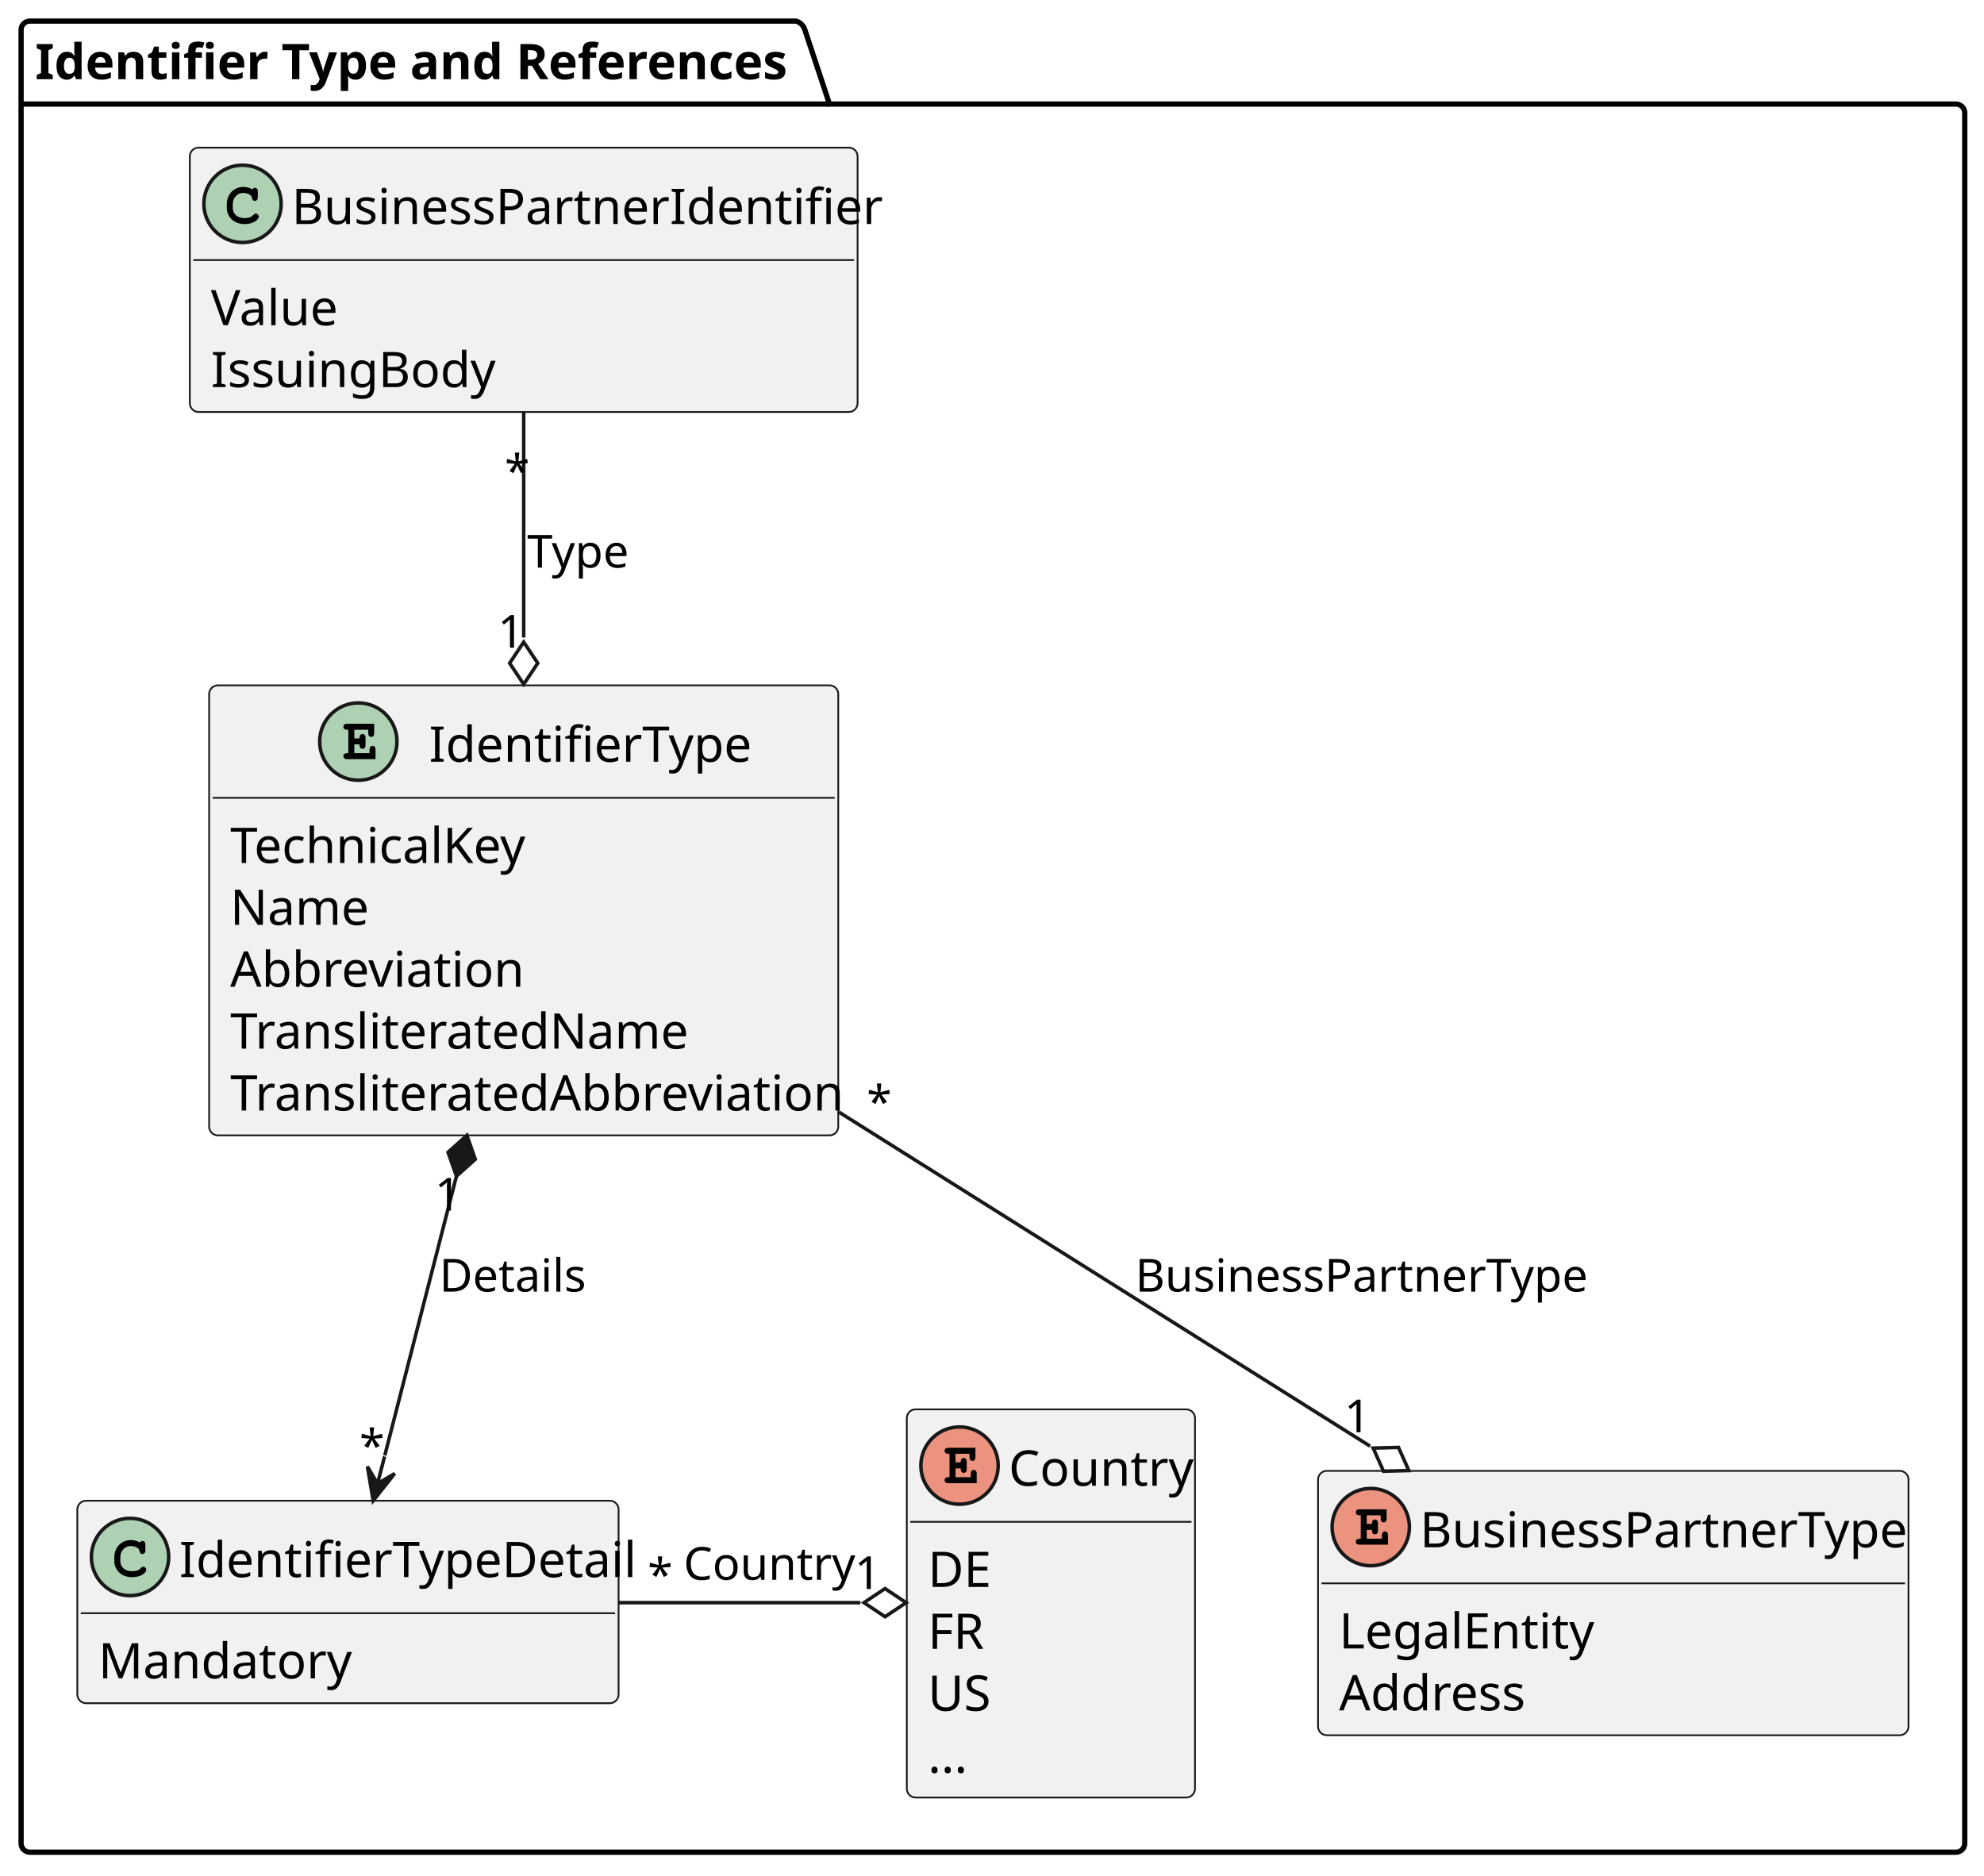
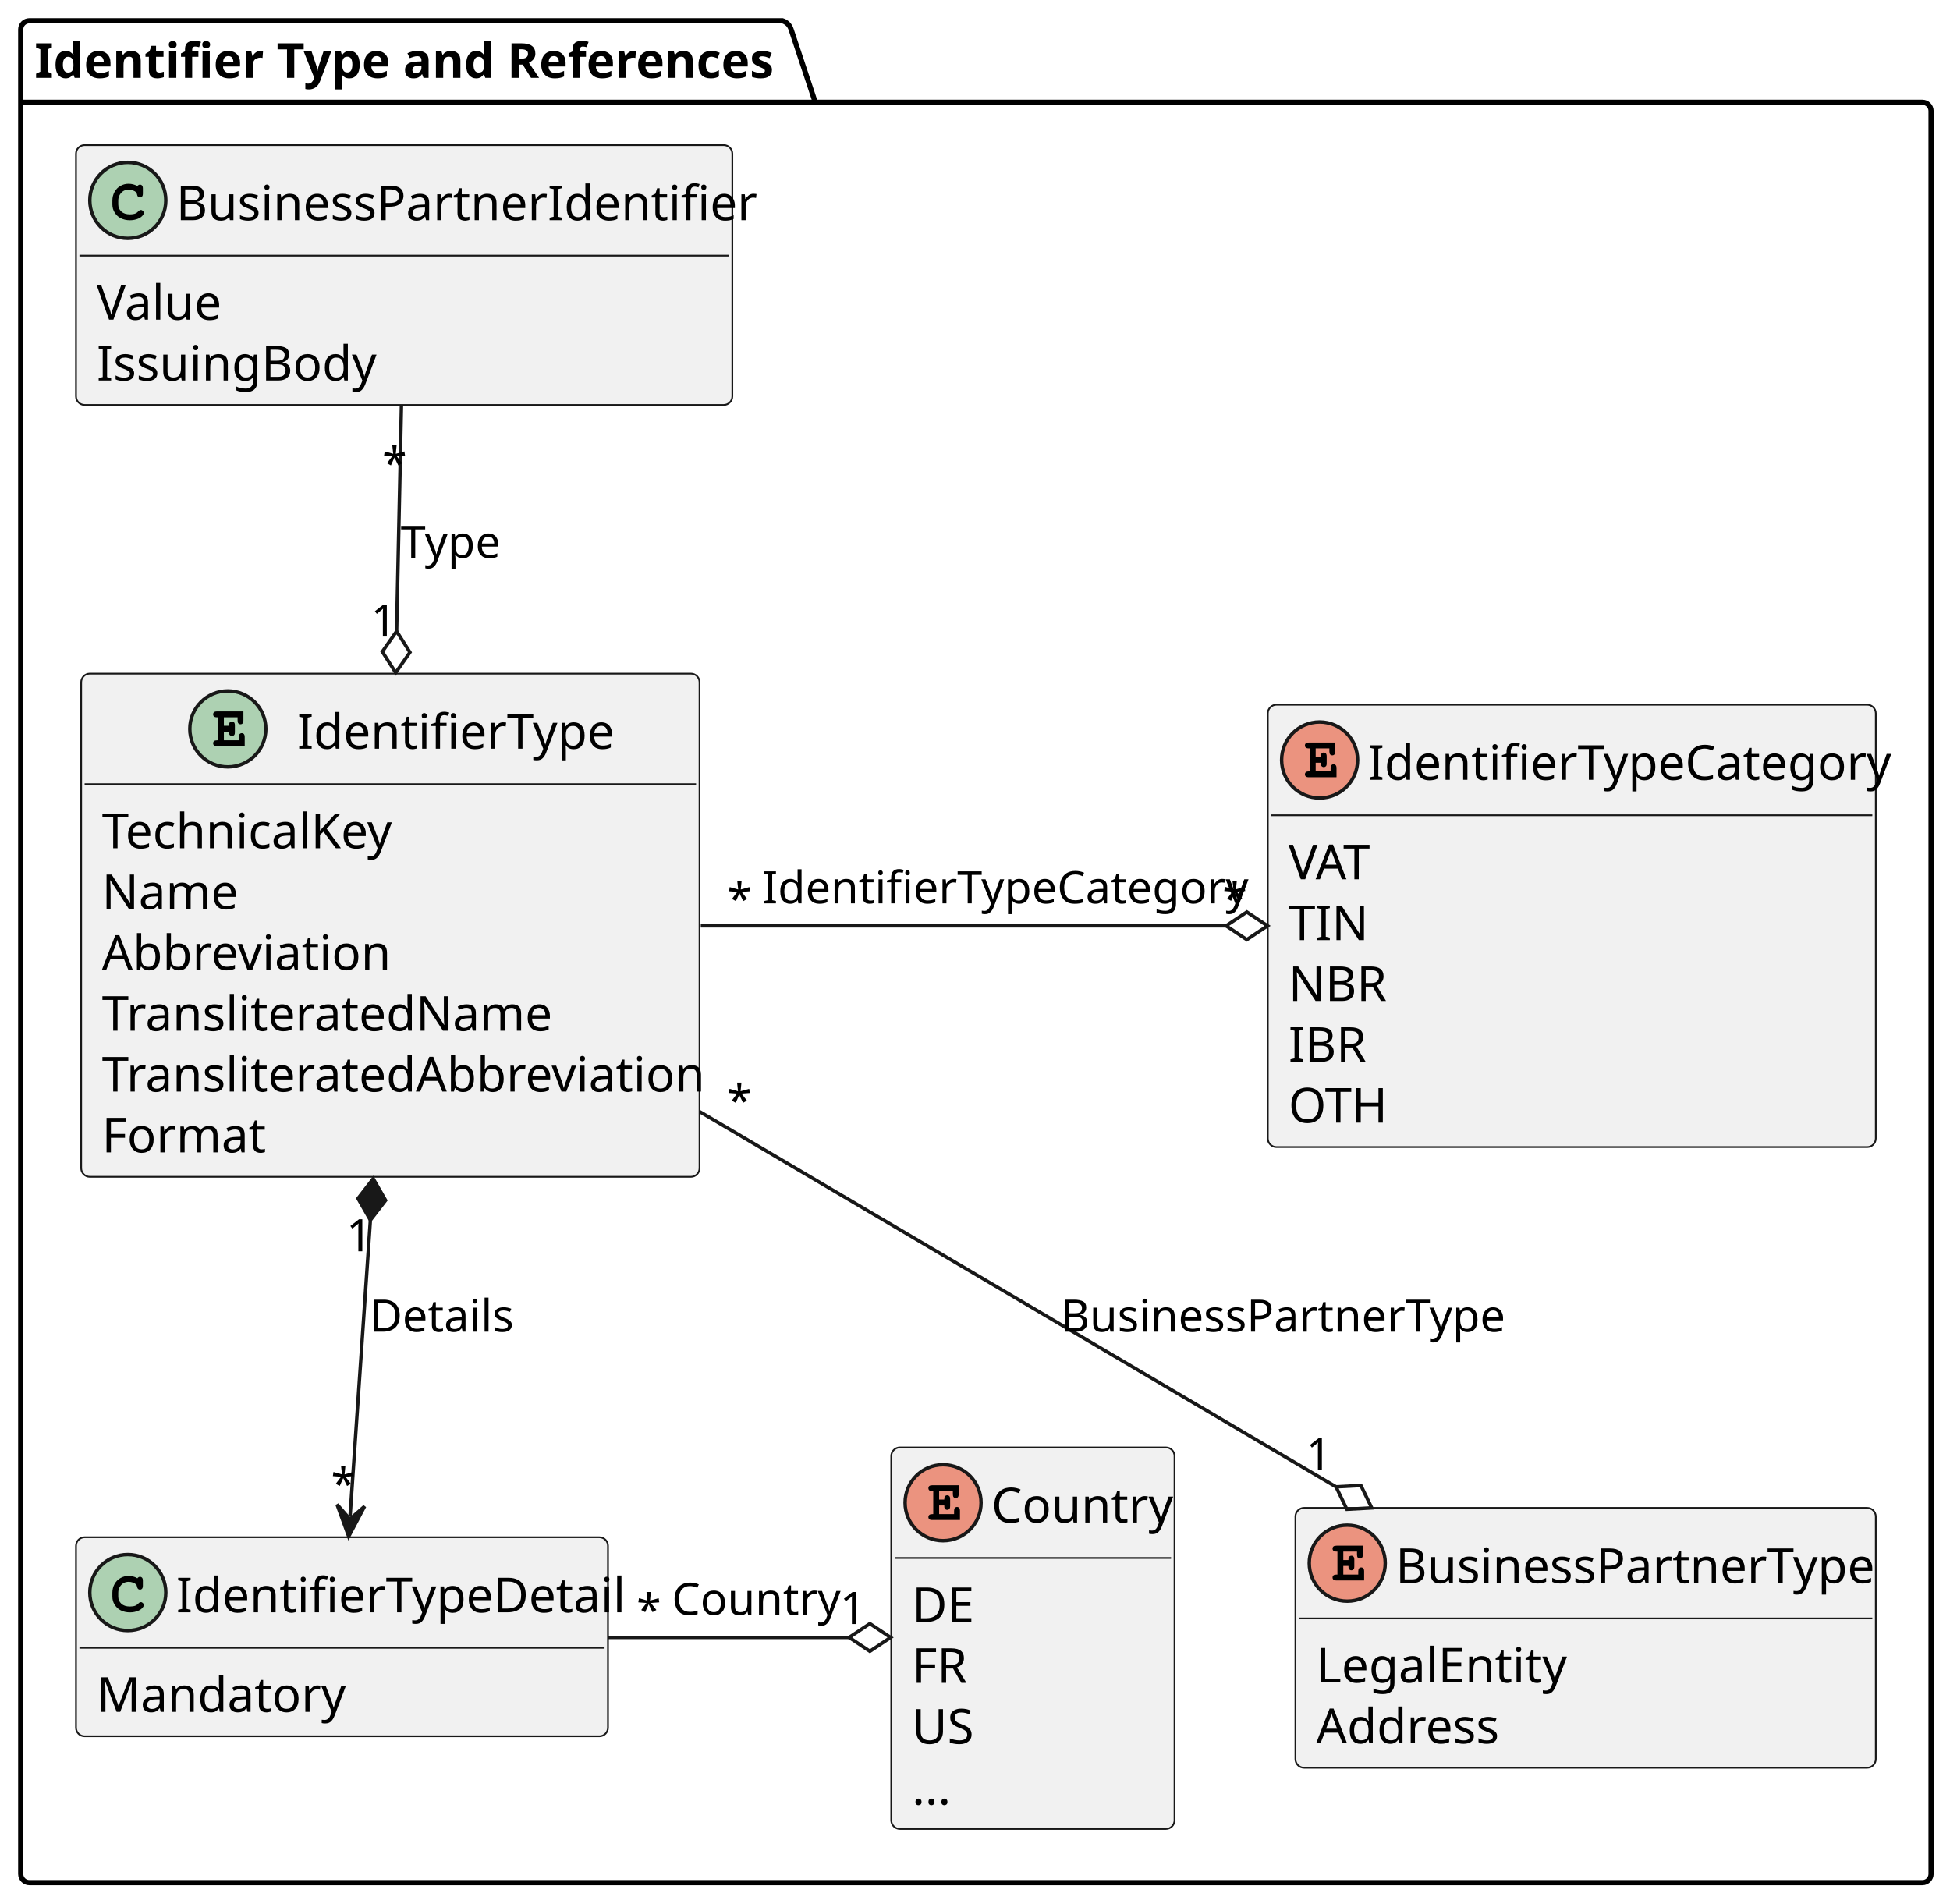
- <svg xmlns="http://www.w3.org/2000/svg" contentStyleType="text/css" height="278.125px" preserveAspectRatio="none" style="width:294px;height:278px;background:#FFFFFF;" version="1.1" viewBox="0 0 294 278" width="294.792px" zoomAndPan="magnify">
+ <svg xmlns="http://www.w3.org/2000/svg" contentStyleType="text/css" height="287.5px" preserveAspectRatio="none" style="width:294px;height:287px;background:#FFFFFF;" version="1.1" viewBox="0 0 294 287" width="294.792px" zoomAndPan="magnify">
  <defs />
  <g>
    <g id="cluster_Identifier Type and References">
-       <path d="M4.427,3.125 L117.969,3.125 A1.953,1.953 0 0 1 119.271,4.427 L122.917,15.421 L289.844,15.421 A1.302,1.302 0 0 1 291.146,16.724 L291.146,273.177 A1.302,1.302 0 0 1 289.844,274.479 L4.427,274.479 A1.302,1.302 0 0 1 3.125,273.177 L3.125,4.427 A1.302,1.302 0 0 1 4.427,3.125 " style="stroke:#000000;stroke-width:0.781;fill:none;" />
-       <line style="stroke:#000000;stroke-width:0.781;fill:none;" x1="3.125" x2="122.917" y1="15.421" y2="15.421" />
+       <path d="M4.427,3.125 L117.969,3.125 A1.953,1.953 0 0 1 119.271,4.427 L122.917,15.421 L289.844,15.421 A1.302,1.302 0 0 1 291.146,16.724 L291.146,282.552 A1.302,1.302 0 0 1 289.844,283.854 L4.427,283.854 A1.302,1.302 0 0 1 3.125,282.552 L3.125,4.427 A1.302,1.302 0 0 1 4.427,3.125 " fill="none" style="stroke:#000000;stroke-width:0.781;" />
+       <line style="stroke:#000000;stroke-width:0.781;" x1="3.125" x2="122.917" y1="15.421" y2="15.421" />
      <text fill="#000000" font-family="sans-serif" font-size="7.292" font-weight="bold" lengthAdjust="spacing" textLength="113.021" x="5.208" y="11.736">Identifier Type and References</text>
    </g>
    <g id="elem_BusinessPartnerIdentifier">
-       <rect codeLine="6" fill="#F1F1F1" height="39.176" id="BusinessPartnerIdentifier" rx="1.302" ry="1.302" style="stroke:#181818;stroke-width:0.26;" width="98.958" x="28.125" y="21.875" />
-       <ellipse cx="35.938" cy="30.208" fill="#ADD1B2" rx="5.729" ry="5.729" style="stroke:#181818;stroke-width:0.521;" />
-       <path d="M37.378,28.06 Q37.459,27.946 37.557,27.889 Q37.655,27.832 37.769,27.832 Q37.964,27.832 38.086,27.97 Q38.208,28.101 38.208,28.418 L38.208,29.175 Q38.208,29.492 38.086,29.631 Q37.964,29.769 37.769,29.769 Q37.59,29.769 37.484,29.663 Q37.378,29.565 37.321,29.297 Q37.297,29.11 37.199,29.012 Q37.028,28.817 36.711,28.703 Q36.393,28.589 36.068,28.589 Q35.669,28.589 35.335,28.76 Q35.01,28.931 34.749,29.321 Q34.497,29.712 34.497,30.249 L34.497,30.819 Q34.497,31.462 34.961,31.893 Q35.425,32.316 36.255,32.316 Q36.743,32.316 37.085,32.186 Q37.288,32.105 37.508,31.877 Q37.647,31.738 37.72,31.698 Q37.801,31.657 37.907,31.657 Q38.078,31.657 38.208,31.795 Q38.346,31.925 38.346,32.105 Q38.346,32.283 38.167,32.495 Q37.907,32.796 37.492,32.967 Q36.93,33.203 36.255,33.203 Q35.465,33.203 34.839,32.878 Q34.326,32.617 33.968,32.064 Q33.61,31.502 33.61,30.835 L33.61,30.233 Q33.61,29.541 33.927,28.947 Q34.253,28.345 34.823,28.027 Q35.392,27.702 36.035,27.702 Q36.418,27.702 36.751,27.791 Q37.093,27.873 37.378,28.06 Z " fill="#000000" />
-       <text fill="#000000" font-family="sans-serif" font-size="7.292" lengthAdjust="spacing" textLength="82.292" x="43.229" y="33.192">BusinessPartnerIdentifier</text>
-       <line style="stroke:#181818;stroke-width:0.26;" x1="28.646" x2="126.562" y1="38.542" y2="38.542" />
-       <text fill="#000000" font-family="sans-serif" font-size="7.292" lengthAdjust="spacing" textLength="18.75" x="31.25" y="48.194">Value</text>
-       <text fill="#000000" font-family="sans-serif" font-size="7.292" lengthAdjust="spacing" textLength="39.583" x="31.25" y="57.366">IssuingBody</text>
+       <rect codeLine="6" fill="#F1F1F1" height="39.176" id="BusinessPartnerIdentifier" rx="1.302" ry="1.302" style="stroke:#181818;stroke-width:0.26;" width="98.958" x="11.458" y="21.875" />
+       <ellipse cx="19.271" cy="30.208" fill="#ADD1B2" rx="5.729" ry="5.729" style="stroke:#181818;stroke-width:0.521;" />
+       <path d="M20.711,28.06 Q20.793,27.946 20.89,27.889 Q20.988,27.832 21.102,27.832 Q21.297,27.832 21.419,27.97 Q21.541,28.101 21.541,28.418 L21.541,29.175 Q21.541,29.492 21.419,29.631 Q21.297,29.769 21.102,29.769 Q20.923,29.769 20.817,29.663 Q20.711,29.565 20.654,29.297 Q20.63,29.11 20.532,29.012 Q20.361,28.817 20.044,28.703 Q19.727,28.589 19.401,28.589 Q19.002,28.589 18.669,28.76 Q18.343,28.931 18.083,29.321 Q17.83,29.712 17.83,30.249 L17.83,30.819 Q17.83,31.462 18.294,31.893 Q18.758,32.316 19.588,32.316 Q20.076,32.316 20.418,32.186 Q20.622,32.105 20.841,31.877 Q20.98,31.738 21.053,31.698 Q21.134,31.657 21.24,31.657 Q21.411,31.657 21.541,31.795 Q21.68,31.925 21.68,32.105 Q21.68,32.283 21.501,32.495 Q21.24,32.796 20.825,32.967 Q20.264,33.203 19.588,33.203 Q18.799,33.203 18.172,32.878 Q17.66,32.617 17.301,32.064 Q16.943,31.502 16.943,30.835 L16.943,30.233 Q16.943,29.541 17.261,28.947 Q17.586,28.345 18.156,28.027 Q18.726,27.702 19.369,27.702 Q19.751,27.702 20.085,27.791 Q20.426,27.873 20.711,28.06 Z " fill="#000000" />
+       <text fill="#000000" font-family="sans-serif" font-size="7.292" lengthAdjust="spacing" textLength="82.292" x="26.562" y="33.192">BusinessPartnerIdentifier</text>
+       <line style="stroke:#181818;stroke-width:0.26;" x1="11.979" x2="109.896" y1="38.542" y2="38.542" />
+       <text fill="#000000" font-family="sans-serif" font-size="7.292" lengthAdjust="spacing" textLength="18.75" x="14.583" y="48.194">Value</text>
+       <text fill="#000000" font-family="sans-serif" font-size="7.292" lengthAdjust="spacing" textLength="39.583" x="14.583" y="57.366">IssuingBody</text>
    </g>
    <g id="elem_IdentifierType">
-       <rect codeLine="11" fill="#F1F1F1" height="66.691" id="IdentifierType" rx="1.302" ry="1.302" style="stroke:#181818;stroke-width:0.26;" width="93.229" x="30.99" y="101.562" />
-       <ellipse cx="53.099" cy="109.896" fill="#ADD1B2" rx="5.729" ry="5.729" style="stroke:#181818;stroke-width:0.521;" />
-       <path d="M52.505,110.311 L52.505,111.613 L54.759,111.613 L54.759,111.133 Q54.759,110.815 54.881,110.677 Q55.011,110.539 55.207,110.539 Q55.402,110.539 55.524,110.677 Q55.646,110.815 55.646,111.133 L55.646,112.5 L51.48,112.5 Q51.154,112.5 51.016,112.378 Q50.885,112.256 50.885,112.052 Q50.885,111.857 51.024,111.735 Q51.162,111.613 51.48,111.613 L51.618,111.613 L51.618,108.146 L51.48,108.146 Q51.154,108.146 51.016,108.024 Q50.885,107.902 50.885,107.699 Q50.885,107.503 51.016,107.381 Q51.154,107.259 51.48,107.259 L55.451,107.259 L55.451,108.61 Q55.451,108.927 55.329,109.066 Q55.215,109.196 55.011,109.196 Q54.816,109.196 54.694,109.066 Q54.572,108.927 54.572,108.61 L54.572,108.146 L52.505,108.146 L52.505,109.424 L53.278,109.424 Q53.278,109.082 53.343,108.984 Q53.481,108.773 53.726,108.773 Q53.921,108.773 54.043,108.911 Q54.165,109.041 54.165,109.359 L54.165,110.384 Q54.165,110.669 54.1,110.767 Q53.962,110.97 53.726,110.97 Q53.481,110.97 53.343,110.758 Q53.278,110.661 53.278,110.311 L52.505,110.311 Z " fill="#000000" />
-       <text fill="#000000" font-family="sans-serif" font-size="7.292" lengthAdjust="spacing" textLength="44.792" x="63.568" y="112.879">IdentifierType</text>
-       <line style="stroke:#181818;stroke-width:0.26;" x1="31.51" x2="123.698" y1="118.229" y2="118.229" />
-       <text fill="#000000" font-family="sans-serif" font-size="7.292" lengthAdjust="spacing" textLength="44.271" x="34.115" y="127.882">TechnicalKey</text>
-       <text fill="#000000" font-family="sans-serif" font-size="7.292" lengthAdjust="spacing" textLength="18.75" x="34.115" y="137.053">Name</text>
-       <text fill="#000000" font-family="sans-serif" font-size="7.292" lengthAdjust="spacing" textLength="41.146" x="34.115" y="146.225">Abbreviation</text>
-       <text fill="#000000" font-family="sans-serif" font-size="7.292" lengthAdjust="spacing" textLength="64.583" x="34.115" y="155.397">TransliteratedName</text>
-       <text fill="#000000" font-family="sans-serif" font-size="7.292" lengthAdjust="spacing" textLength="86.979" x="34.115" y="164.568">TransliteratedAbbreviation</text>
+       <rect codeLine="11" fill="#F1F1F1" height="75.863" id="IdentifierType" rx="1.302" ry="1.302" style="stroke:#181818;stroke-width:0.26;" width="93.229" x="12.24" y="101.562" />
+       <ellipse cx="34.349" cy="109.896" fill="#ADD1B2" rx="5.729" ry="5.729" style="stroke:#181818;stroke-width:0.521;" />
+       <path d="M33.755,110.311 L33.755,111.613 L36.009,111.613 L36.009,111.133 Q36.009,110.815 36.131,110.677 Q36.261,110.539 36.457,110.539 Q36.652,110.539 36.774,110.677 Q36.896,110.815 36.896,111.133 L36.896,112.5 L32.73,112.5 Q32.404,112.5 32.266,112.378 Q32.135,112.256 32.135,112.052 Q32.135,111.857 32.274,111.735 Q32.412,111.613 32.73,111.613 L32.868,111.613 L32.868,108.146 L32.73,108.146 Q32.404,108.146 32.266,108.024 Q32.135,107.902 32.135,107.699 Q32.135,107.503 32.266,107.381 Q32.404,107.259 32.73,107.259 L36.701,107.259 L36.701,108.61 Q36.701,108.927 36.579,109.066 Q36.465,109.196 36.261,109.196 Q36.066,109.196 35.944,109.066 Q35.822,108.927 35.822,108.61 L35.822,108.146 L33.755,108.146 L33.755,109.424 L34.528,109.424 Q34.528,109.082 34.593,108.984 Q34.731,108.773 34.976,108.773 Q35.171,108.773 35.293,108.911 Q35.415,109.041 35.415,109.359 L35.415,110.384 Q35.415,110.669 35.35,110.767 Q35.212,110.97 34.976,110.97 Q34.731,110.97 34.593,110.758 Q34.528,110.661 34.528,110.311 L33.755,110.311 Z " fill="#000000" />
+       <text fill="#000000" font-family="sans-serif" font-size="7.292" lengthAdjust="spacing" textLength="44.792" x="44.818" y="112.879">IdentifierType</text>
+       <line style="stroke:#181818;stroke-width:0.26;" x1="12.76" x2="104.948" y1="118.229" y2="118.229" />
+       <text fill="#000000" font-family="sans-serif" font-size="7.292" lengthAdjust="spacing" textLength="44.271" x="15.365" y="127.882">TechnicalKey</text>
+       <text fill="#000000" font-family="sans-serif" font-size="7.292" lengthAdjust="spacing" textLength="18.75" x="15.365" y="137.053">Name</text>
+       <text fill="#000000" font-family="sans-serif" font-size="7.292" lengthAdjust="spacing" textLength="41.146" x="15.365" y="146.225">Abbreviation</text>
+       <text fill="#000000" font-family="sans-serif" font-size="7.292" lengthAdjust="spacing" textLength="64.583" x="15.365" y="155.397">TransliteratedName</text>
+       <text fill="#000000" font-family="sans-serif" font-size="7.292" lengthAdjust="spacing" textLength="86.979" x="15.365" y="164.568">TransliteratedAbbreviation</text>
+       <text fill="#000000" font-family="sans-serif" font-size="7.292" lengthAdjust="spacing" textLength="23.438" x="15.365" y="173.74">Format</text>
    </g>
    <g id="elem_BusinessPartnerType">
-       <rect codeLine="19" fill="#F1F1F1" height="39.176" id="BusinessPartnerType" rx="1.302" ry="1.302" style="stroke:#181818;stroke-width:0.26;" width="87.5" x="195.312" y="217.969" />
-       <ellipse cx="203.125" cy="226.302" fill="#EB937F" rx="5.729" ry="5.729" style="stroke:#181818;stroke-width:0.521;" />
-       <path d="M202.531,226.717 L202.531,228.019 L204.785,228.019 L204.785,227.539 Q204.785,227.222 204.907,227.083 Q205.037,226.945 205.233,226.945 Q205.428,226.945 205.55,227.083 Q205.672,227.222 205.672,227.539 L205.672,228.906 L201.506,228.906 Q201.18,228.906 201.042,228.784 Q200.911,228.662 200.911,228.459 Q200.911,228.263 201.05,228.141 Q201.188,228.019 201.506,228.019 L201.644,228.019 L201.644,224.552 L201.506,224.552 Q201.18,224.552 201.042,224.43 Q200.911,224.308 200.911,224.105 Q200.911,223.91 201.042,223.787 Q201.18,223.665 201.506,223.665 L205.477,223.665 L205.477,225.016 Q205.477,225.334 205.355,225.472 Q205.241,225.602 205.037,225.602 Q204.842,225.602 204.72,225.472 Q204.598,225.334 204.598,225.016 L204.598,224.552 L202.531,224.552 L202.531,225.83 L203.304,225.83 Q203.304,225.488 203.369,225.391 Q203.507,225.179 203.752,225.179 Q203.947,225.179 204.069,225.317 Q204.191,225.448 204.191,225.765 L204.191,226.79 Q204.191,227.075 204.126,227.173 Q203.988,227.376 203.752,227.376 Q203.507,227.376 203.369,227.165 Q203.304,227.067 203.304,226.717 L202.531,226.717 Z " fill="#000000" />
-       <text fill="#000000" font-family="sans-serif" font-size="7.292" lengthAdjust="spacing" textLength="70.833" x="210.417" y="229.286">BusinessPartnerType</text>
-       <line style="stroke:#181818;stroke-width:0.26;" x1="195.833" x2="282.292" y1="234.635" y2="234.635" />
-       <text fill="#000000" font-family="sans-serif" font-size="7.292" lengthAdjust="spacing" textLength="36.458" x="198.438" y="244.288">LegalEntity</text>
-       <text fill="#000000" font-family="sans-serif" font-size="7.292" lengthAdjust="spacing" textLength="27.083" x="198.438" y="253.46">Address</text>
+       <rect codeLine="20" fill="#F1F1F1" height="39.176" id="BusinessPartnerType" rx="1.302" ry="1.302" style="stroke:#181818;stroke-width:0.26;" width="87.5" x="195.312" y="227.344" />
+       <ellipse cx="203.125" cy="235.677" fill="#EB937F" rx="5.729" ry="5.729" style="stroke:#181818;stroke-width:0.521;" />
+       <path d="M202.531,236.092 L202.531,237.394 L204.785,237.394 L204.785,236.914 Q204.785,236.597 204.907,236.458 Q205.037,236.32 205.233,236.32 Q205.428,236.32 205.55,236.458 Q205.672,236.597 205.672,236.914 L205.672,238.281 L201.506,238.281 Q201.18,238.281 201.042,238.159 Q200.911,238.037 200.911,237.834 Q200.911,237.638 201.05,237.516 Q201.188,237.394 201.506,237.394 L201.644,237.394 L201.644,233.927 L201.506,233.927 Q201.18,233.927 201.042,233.805 Q200.911,233.683 200.911,233.48 Q200.911,233.285 201.042,233.162 Q201.18,233.04 201.506,233.04 L205.477,233.04 L205.477,234.391 Q205.477,234.709 205.355,234.847 Q205.241,234.977 205.037,234.977 Q204.842,234.977 204.72,234.847 Q204.598,234.709 204.598,234.391 L204.598,233.927 L202.531,233.927 L202.531,235.205 L203.304,235.205 Q203.304,234.863 203.369,234.766 Q203.507,234.554 203.752,234.554 Q203.947,234.554 204.069,234.692 Q204.191,234.823 204.191,235.14 L204.191,236.165 Q204.191,236.45 204.126,236.548 Q203.988,236.751 203.752,236.751 Q203.507,236.751 203.369,236.54 Q203.304,236.442 203.304,236.092 L202.531,236.092 Z " fill="#000000" />
+       <text fill="#000000" font-family="sans-serif" font-size="7.292" lengthAdjust="spacing" textLength="70.833" x="210.417" y="238.661">BusinessPartnerType</text>
+       <line style="stroke:#181818;stroke-width:0.26;" x1="195.833" x2="282.292" y1="244.01" y2="244.01" />
+       <text fill="#000000" font-family="sans-serif" font-size="7.292" lengthAdjust="spacing" textLength="36.458" x="198.438" y="253.663">LegalEntity</text>
+       <text fill="#000000" font-family="sans-serif" font-size="7.292" lengthAdjust="spacing" textLength="27.083" x="198.438" y="262.835">Address</text>
+     </g>
+     <g id="elem_IdentifierTypeCategory">
+       <rect codeLine="25" fill="#F1F1F1" height="66.691" id="IdentifierTypeCategory" rx="1.302" ry="1.302" style="stroke:#181818;stroke-width:0.26;" width="91.667" x="191.146" y="106.25" />
+       <ellipse cx="198.958" cy="114.583" fill="#EB937F" rx="5.729" ry="5.729" style="stroke:#181818;stroke-width:0.521;" />
+       <path d="M198.364,114.998 L198.364,116.3 L200.619,116.3 L200.619,115.82 Q200.619,115.503 200.741,115.365 Q200.871,115.226 201.066,115.226 Q201.261,115.226 201.383,115.365 Q201.506,115.503 201.506,115.82 L201.506,117.188 L197.339,117.188 Q197.013,117.188 196.875,117.065 Q196.745,116.943 196.745,116.74 Q196.745,116.545 196.883,116.422 Q197.022,116.3 197.339,116.3 L197.477,116.3 L197.477,112.834 L197.339,112.834 Q197.013,112.834 196.875,112.712 Q196.745,112.59 196.745,112.386 Q196.745,112.191 196.875,112.069 Q197.013,111.947 197.339,111.947 L201.31,111.947 L201.31,113.297 Q201.31,113.615 201.188,113.753 Q201.074,113.883 200.871,113.883 Q200.675,113.883 200.553,113.753 Q200.431,113.615 200.431,113.297 L200.431,112.834 L198.364,112.834 L198.364,114.111 L199.137,114.111 Q199.137,113.769 199.202,113.672 Q199.341,113.46 199.585,113.46 Q199.78,113.46 199.902,113.599 Q200.024,113.729 200.024,114.046 L200.024,115.072 Q200.024,115.356 199.959,115.454 Q199.821,115.658 199.585,115.658 Q199.341,115.658 199.202,115.446 Q199.137,115.348 199.137,114.998 L198.364,114.998 Z " fill="#000000" />
+       <text fill="#000000" font-family="sans-serif" font-size="7.292" lengthAdjust="spacing" textLength="75" x="206.25" y="117.567">IdentifierTypeCategory</text>
+       <line style="stroke:#181818;stroke-width:0.26;" x1="191.667" x2="282.292" y1="122.917" y2="122.917" />
+       <text fill="#000000" font-family="sans-serif" font-size="7.292" lengthAdjust="spacing" textLength="14.062" x="194.271" y="132.569">VAT</text>
+       <text fill="#000000" font-family="sans-serif" font-size="7.292" lengthAdjust="spacing" textLength="10.938" x="194.271" y="141.741">TIN</text>
+       <text fill="#000000" font-family="sans-serif" font-size="7.292" lengthAdjust="spacing" textLength="14.583" x="194.271" y="150.912">NBR</text>
+       <text fill="#000000" font-family="sans-serif" font-size="7.292" lengthAdjust="spacing" textLength="11.458" x="194.271" y="160.084">IBR</text>
+       <text fill="#000000" font-family="sans-serif" font-size="7.292" lengthAdjust="spacing" textLength="15.104" x="194.271" y="169.256">OTH</text>
    </g>
    <g id="elem_IdentifierTypeDetail">
-       <rect codeLine="24" fill="#F1F1F1" height="30.005" id="IdentifierTypeDetail" rx="1.302" ry="1.302" style="stroke:#181818;stroke-width:0.26;" width="80.208" x="11.458" y="222.396" />
-       <ellipse cx="19.271" cy="230.729" fill="#ADD1B2" rx="5.729" ry="5.729" style="stroke:#181818;stroke-width:0.521;" />
-       <path d="M20.711,228.581 Q20.793,228.467 20.89,228.41 Q20.988,228.353 21.102,228.353 Q21.297,228.353 21.419,228.491 Q21.541,228.621 21.541,228.939 L21.541,229.696 Q21.541,230.013 21.419,230.151 Q21.297,230.29 21.102,230.29 Q20.923,230.29 20.817,230.184 Q20.711,230.086 20.654,229.818 Q20.63,229.631 20.532,229.533 Q20.361,229.338 20.044,229.224 Q19.727,229.11 19.401,229.11 Q19.002,229.11 18.669,229.281 Q18.343,229.452 18.083,229.842 Q17.83,230.233 17.83,230.77 L17.83,231.339 Q17.83,231.982 18.294,232.414 Q18.758,232.837 19.588,232.837 Q20.076,232.837 20.418,232.707 Q20.622,232.625 20.841,232.398 Q20.98,232.259 21.053,232.218 Q21.134,232.178 21.24,232.178 Q21.411,232.178 21.541,232.316 Q21.68,232.446 21.68,232.625 Q21.68,232.804 21.501,233.016 Q21.24,233.317 20.825,233.488 Q20.264,233.724 19.588,233.724 Q18.799,233.724 18.172,233.398 Q17.66,233.138 17.301,232.585 Q16.943,232.023 16.943,231.356 L16.943,230.754 Q16.943,230.062 17.261,229.468 Q17.586,228.866 18.156,228.548 Q18.726,228.223 19.369,228.223 Q19.751,228.223 20.085,228.312 Q20.426,228.394 20.711,228.581 Z " fill="#000000" />
-       <text fill="#000000" font-family="sans-serif" font-size="7.292" lengthAdjust="spacing" textLength="63.542" x="26.562" y="233.713">IdentifierTypeDetail</text>
-       <line style="stroke:#181818;stroke-width:0.26;" x1="11.979" x2="91.146" y1="239.062" y2="239.062" />
-       <text fill="#000000" font-family="sans-serif" font-size="7.292" lengthAdjust="spacing" textLength="34.896" x="14.583" y="248.715">Mandatory</text>
+       <rect codeLine="33" fill="#F1F1F1" height="30.005" id="IdentifierTypeDetail" rx="1.302" ry="1.302" style="stroke:#181818;stroke-width:0.26;" width="80.208" x="11.458" y="231.771" />
+       <ellipse cx="19.271" cy="240.104" fill="#ADD1B2" rx="5.729" ry="5.729" style="stroke:#181818;stroke-width:0.521;" />
+       <path d="M20.711,237.956 Q20.793,237.842 20.89,237.785 Q20.988,237.728 21.102,237.728 Q21.297,237.728 21.419,237.866 Q21.541,237.996 21.541,238.314 L21.541,239.071 Q21.541,239.388 21.419,239.526 Q21.297,239.665 21.102,239.665 Q20.923,239.665 20.817,239.559 Q20.711,239.461 20.654,239.193 Q20.63,239.006 20.532,238.908 Q20.361,238.713 20.044,238.599 Q19.727,238.485 19.401,238.485 Q19.002,238.485 18.669,238.656 Q18.343,238.827 18.083,239.217 Q17.83,239.608 17.83,240.145 L17.83,240.714 Q17.83,241.357 18.294,241.789 Q18.758,242.212 19.588,242.212 Q20.076,242.212 20.418,242.082 Q20.622,242 20.841,241.773 Q20.98,241.634 21.053,241.593 Q21.134,241.553 21.24,241.553 Q21.411,241.553 21.541,241.691 Q21.68,241.821 21.68,242 Q21.68,242.179 21.501,242.391 Q21.24,242.692 20.825,242.863 Q20.264,243.099 19.588,243.099 Q18.799,243.099 18.172,242.773 Q17.66,242.513 17.301,241.96 Q16.943,241.398 16.943,240.731 L16.943,240.129 Q16.943,239.437 17.261,238.843 Q17.586,238.241 18.156,237.923 Q18.726,237.598 19.369,237.598 Q19.751,237.598 20.085,237.687 Q20.426,237.769 20.711,237.956 Z " fill="#000000" />
+       <text fill="#000000" font-family="sans-serif" font-size="7.292" lengthAdjust="spacing" textLength="63.542" x="26.562" y="243.088">IdentifierTypeDetail</text>
+       <line style="stroke:#181818;stroke-width:0.26;" x1="11.979" x2="91.146" y1="248.438" y2="248.438" />
+       <text fill="#000000" font-family="sans-serif" font-size="7.292" lengthAdjust="spacing" textLength="34.896" x="14.583" y="258.09">Mandatory</text>
    </g>
    <g id="elem_Country">
-       <rect codeLine="28" fill="#F1F1F1" height="57.52" id="Country" rx="1.302" ry="1.302" style="stroke:#181818;stroke-width:0.26;" width="42.708" x="134.375" y="208.854" />
-       <ellipse cx="142.188" cy="217.188" fill="#EB937F" rx="5.729" ry="5.729" style="stroke:#181818;stroke-width:0.521;" />
-       <path d="M141.593,217.602 L141.593,218.905 L143.848,218.905 L143.848,218.424 Q143.848,218.107 143.97,217.969 Q144.1,217.83 144.295,217.83 Q144.491,217.83 144.613,217.969 Q144.735,218.107 144.735,218.424 L144.735,219.792 L140.568,219.792 Q140.243,219.792 140.104,219.67 Q139.974,219.548 139.974,219.344 Q139.974,219.149 140.112,219.027 Q140.251,218.905 140.568,218.905 L140.706,218.905 L140.706,215.438 L140.568,215.438 Q140.243,215.438 140.104,215.316 Q139.974,215.194 139.974,214.99 Q139.974,214.795 140.104,214.673 Q140.243,214.551 140.568,214.551 L144.539,214.551 L144.539,215.902 Q144.539,216.219 144.417,216.357 Q144.303,216.488 144.1,216.488 Q143.905,216.488 143.783,216.357 Q143.661,216.219 143.661,215.902 L143.661,215.438 L141.593,215.438 L141.593,216.715 L142.367,216.715 Q142.367,216.374 142.432,216.276 Q142.57,216.065 142.814,216.065 Q143.009,216.065 143.131,216.203 Q143.254,216.333 143.254,216.65 L143.254,217.676 Q143.254,217.961 143.189,218.058 Q143.05,218.262 142.814,218.262 Q142.57,218.262 142.432,218.05 Q142.367,217.952 142.367,217.602 L141.593,217.602 Z " fill="#000000" />
-       <text fill="#000000" font-family="sans-serif" font-size="7.292" lengthAdjust="spacing" textLength="26.042" x="149.479" y="220.171">Country</text>
-       <line style="stroke:#181818;stroke-width:0.26;" x1="134.896" x2="176.562" y1="225.521" y2="225.521" />
-       <text fill="#000000" font-family="sans-serif" font-size="7.292" lengthAdjust="spacing" textLength="9.896" x="137.5" y="235.173">DE</text>
-       <text fill="#000000" font-family="sans-serif" font-size="7.292" lengthAdjust="spacing" textLength="9.896" x="137.5" y="244.345">FR</text>
-       <text fill="#000000" font-family="sans-serif" font-size="7.292" lengthAdjust="spacing" textLength="9.375" x="137.5" y="253.517">US</text>
-       <text fill="#000000" font-family="sans-serif" font-size="7.292" lengthAdjust="spacing" textLength="6.25" x="137.5" y="262.688">...</text>
+       <rect codeLine="37" fill="#F1F1F1" height="57.52" id="Country" rx="1.302" ry="1.302" style="stroke:#181818;stroke-width:0.26;" width="42.708" x="134.375" y="218.229" />
+       <ellipse cx="142.188" cy="226.562" fill="#EB937F" rx="5.729" ry="5.729" style="stroke:#181818;stroke-width:0.521;" />
+       <path d="M141.593,226.977 L141.593,228.28 L143.848,228.28 L143.848,227.799 Q143.848,227.482 143.97,227.344 Q144.1,227.205 144.295,227.205 Q144.491,227.205 144.613,227.344 Q144.735,227.482 144.735,227.799 L144.735,229.167 L140.568,229.167 Q140.243,229.167 140.104,229.045 Q139.974,228.923 139.974,228.719 Q139.974,228.524 140.112,228.402 Q140.251,228.28 140.568,228.28 L140.706,228.28 L140.706,224.813 L140.568,224.813 Q140.243,224.813 140.104,224.691 Q139.974,224.569 139.974,224.365 Q139.974,224.17 140.104,224.048 Q140.243,223.926 140.568,223.926 L144.539,223.926 L144.539,225.277 Q144.539,225.594 144.417,225.732 Q144.303,225.863 144.1,225.863 Q143.905,225.863 143.783,225.732 Q143.661,225.594 143.661,225.277 L143.661,224.813 L141.593,224.813 L141.593,226.09 L142.367,226.09 Q142.367,225.749 142.432,225.651 Q142.57,225.44 142.814,225.44 Q143.009,225.44 143.131,225.578 Q143.254,225.708 143.254,226.025 L143.254,227.051 Q143.254,227.336 143.189,227.433 Q143.05,227.637 142.814,227.637 Q142.57,227.637 142.432,227.425 Q142.367,227.327 142.367,226.977 L141.593,226.977 Z " fill="#000000" />
+       <text fill="#000000" font-family="sans-serif" font-size="7.292" lengthAdjust="spacing" textLength="26.042" x="149.479" y="229.546">Country</text>
+       <line style="stroke:#181818;stroke-width:0.26;" x1="134.896" x2="176.562" y1="234.896" y2="234.896" />
+       <text fill="#000000" font-family="sans-serif" font-size="7.292" lengthAdjust="spacing" textLength="9.896" x="137.5" y="244.548">DE</text>
+       <text fill="#000000" font-family="sans-serif" font-size="7.292" lengthAdjust="spacing" textLength="9.896" x="137.5" y="253.72">FR</text>
+       <text fill="#000000" font-family="sans-serif" font-size="7.292" lengthAdjust="spacing" textLength="9.375" x="137.5" y="262.892">US</text>
+       <text fill="#000000" font-family="sans-serif" font-size="7.292" lengthAdjust="spacing" textLength="6.25" x="137.5" y="272.063">...</text>
    </g>
    <g id="link_IdentifierType_BusinessPartnerType">
-       <path codeLine="35" d="M124.302,164.792 C149.375,180.562 179.807,199.703 203.031,214.312 " fill="none" id="IdentifierType-to-BusinessPartnerType" style="stroke:#181818;stroke-width:0.521;" />
-       <polygon fill="none" points="208.771,217.922,207.237,214.494,203.482,214.591,205.016,218.019,208.771,217.922" style="stroke:#181818;stroke-width:0.521;" />
-       <text fill="#000000" font-family="sans-serif" font-size="6.771" lengthAdjust="spacing" textLength="64.583" x="168.229" y="191.404">BusinessPartnerType</text>
-       <text fill="#000000" font-family="sans-serif" font-size="6.771" lengthAdjust="spacing" textLength="2.604" x="128.427" y="165.705">*</text>
-       <text fill="#000000" font-family="sans-serif" font-size="6.771" lengthAdjust="spacing" textLength="3.646" x="199.204" y="212.246">1</text>
+       <path codeLine="44" d="M105.495,167.604 C137.302,186.359 173.231,207.539 201.434,224.169 " fill="none" id="IdentifierType-to-BusinessPartnerType" style="stroke:#181818;stroke-width:0.521;" />
+       <polygon fill="none" points="206.818,227.344,205.184,223.962,201.434,224.169,203.068,227.551,206.818,227.344" style="stroke:#181818;stroke-width:0.521;" />
+       <text fill="#000000" font-family="sans-serif" font-size="6.771" lengthAdjust="spacing" textLength="64.583" x="159.896" y="200.779">BusinessPartnerType</text>
+       <text fill="#000000" font-family="sans-serif" font-size="6.771" lengthAdjust="spacing" textLength="2.604" x="109.615" y="168.365">*</text>
+       <text fill="#000000" font-family="sans-serif" font-size="6.771" lengthAdjust="spacing" textLength="3.646" x="196.891" y="221.676">1</text>
+     </g>
+     <g id="link_IdentifierType_IdentifierTypeCategory">
+       <path codeLine="45" d="M105.656,139.583 C132.042,139.583 158.625,139.583 184.859,139.583 " fill="none" id="IdentifierType-to-IdentifierTypeCategory" style="stroke:#181818;stroke-width:0.521;" />
+       <polygon fill="none" points="191.109,139.583,187.984,137.5,184.859,139.583,187.984,141.667,191.109,139.583" style="stroke:#181818;stroke-width:0.521;" />
+       <text fill="#000000" font-family="sans-serif" font-size="6.771" lengthAdjust="spacing" textLength="66.667" x="114.974" y="136.195">IdentifierTypeCategory</text>
+       <text fill="#000000" font-family="sans-serif" font-size="6.771" lengthAdjust="spacing" textLength="2.604" x="109.64" y="137.949">*</text>
+       <text fill="#000000" font-family="sans-serif" font-size="6.771" lengthAdjust="spacing" textLength="2.604" x="184.304" y="137.915">*</text>
    </g>
    <g id="link_BusinessPartnerIdentifier_IdentifierType">
-       <path codeLine="37" d="M77.604,61.083 C77.604,70.766 77.604,82.891 77.604,94.474 " fill="none" id="BusinessPartnerIdentifier-to-IdentifierType" style="stroke:#181818;stroke-width:0.521;" />
-       <polygon fill="none" points="77.604,101.401,79.688,98.276,77.604,95.151,75.521,98.276,77.604,101.401" style="stroke:#181818;stroke-width:0.521;" />
-       <text fill="#000000" font-family="sans-serif" font-size="6.771" lengthAdjust="spacing" textLength="14.583" x="78.125" y="84.112">Type</text>
-       <text fill="#000000" font-family="sans-serif" font-size="6.771" lengthAdjust="spacing" textLength="2.604" x="74.776" y="72.216">*</text>
-       <text fill="#000000" font-family="sans-serif" font-size="6.771" lengthAdjust="spacing" textLength="3.646" x="73.759" y="95.986">1</text>
+       <path codeLine="47" d="M60.526,61.12 C60.281,72.62 60.093,81.392 59.796,95.173 " fill="none" id="BusinessPartnerIdentifier-to-IdentifierType" style="stroke:#181818;stroke-width:0.521;" />
+       <polygon fill="none" points="59.661,101.422,61.812,98.343,59.796,95.173,57.646,98.253,59.661,101.422" style="stroke:#181818;stroke-width:0.521;" />
+       <text fill="#000000" font-family="sans-serif" font-size="6.771" lengthAdjust="spacing" textLength="14.583" x="60.417" y="84.112">Type</text>
+       <text fill="#000000" font-family="sans-serif" font-size="6.771" lengthAdjust="spacing" textLength="2.604" x="57.627" y="72.259">*</text>
+       <text fill="#000000" font-family="sans-serif" font-size="6.771" lengthAdjust="spacing" textLength="3.646" x="55.916" y="95.968">1</text>
    </g>
    <g id="link_IdentifierType_IdentifierTypeDetail">
-       <path codeLine="39" d="M67.635,174.304 C67.635,174.304 60.042,203.906 57.021,215.688 " fill="none" id="IdentifierType-IdentifierTypeDetail" style="stroke:#181818;stroke-width:0.521;" />
-       <polygon fill="#181818" points="55.302,222.391,58.484,218.367,55.949,219.868,54.447,217.333,55.302,222.391" style="stroke:#181818;stroke-width:0.521;" />
-       <line style="stroke:#181818;stroke-width:0.521;" x1="55.949" x2="56.984" y1="219.868" y2="215.833" />
-       <polygon fill="#181818" points="69.188,168.25,66.393,170.759,67.635,174.304,70.429,171.795,69.188,168.25" style="stroke:#181818;stroke-width:0.521;" />
-       <text fill="#000000" font-family="sans-serif" font-size="6.771" lengthAdjust="spacing" textLength="20.833" x="65.104" y="191.404">Details</text>
-       <text fill="#000000" font-family="sans-serif" font-size="6.771" lengthAdjust="spacing" textLength="3.646" x="64.422" y="179.391">1</text>
-       <text fill="#000000" font-family="sans-serif" font-size="6.771" lengthAdjust="spacing" textLength="2.604" x="53.262" y="216.673">*</text>
+       <path codeLine="49" d="M55.844,183.949 C54.568,202.574 53.74,214.637 52.787,228.523 " fill="none" id="IdentifierType-IdentifierTypeDetail" style="stroke:#181818;stroke-width:0.521;" />
+       <polygon fill="#181818" points="56.271,177.714,53.979,180.689,55.844,183.949,58.136,180.974,56.271,177.714" style="stroke:#181818;stroke-width:0.521;" />
+       <polygon fill="#181818" points="52.573,231.641,54.972,227.107,52.751,229.043,50.816,226.821,52.573,231.641" style="stroke:#181818;stroke-width:0.521;" />
+       <text fill="#000000" font-family="sans-serif" font-size="6.771" lengthAdjust="spacing" textLength="20.833" x="55.729" y="200.779">Details</text>
+       <text fill="#000000" font-family="sans-serif" font-size="6.771" lengthAdjust="spacing" textLength="3.646" x="52.219" y="188.658">1</text>
+       <text fill="#000000" font-family="sans-serif" font-size="6.771" lengthAdjust="spacing" textLength="2.604" x="49.905" y="226.134">*</text>
    </g>
    <g id="link_IdentifierTypeDetail_Country">
-       <path codeLine="40" d="M91.688,237.5 C103.641,237.5 116.479,237.5 127.5,237.5 " fill="none" id="IdentifierTypeDetail-to-Country" style="stroke:#181818;stroke-width:0.521;" />
-       <polygon fill="none" points="134.276,237.5,131.151,235.417,128.026,237.5,131.151,239.583,134.276,237.5" style="stroke:#181818;stroke-width:0.521;" />
-       <text fill="#000000" font-family="sans-serif" font-size="6.771" lengthAdjust="spacing" textLength="23.438" x="101.302" y="234.112">Country</text>
-       <text fill="#000000" font-family="sans-serif" font-size="6.771" lengthAdjust="spacing" textLength="2.604" x="95.96" y="235.786">*</text>
-       <text fill="#000000" font-family="sans-serif" font-size="6.771" lengthAdjust="spacing" textLength="3.646" x="126.63" y="235.475">1</text>
+       <path codeLine="50" d="M91.688,246.875 C106.188,246.875 115.745,246.875 128.026,246.875 " fill="none" id="IdentifierTypeDetail-to-Country" style="stroke:#181818;stroke-width:0.521;" />
+       <polygon fill="none" points="134.276,246.875,131.151,244.792,128.026,246.875,131.151,248.958,134.276,246.875" style="stroke:#181818;stroke-width:0.521;" />
+       <text fill="#000000" font-family="sans-serif" font-size="6.771" lengthAdjust="spacing" textLength="23.438" x="101.302" y="243.487">Country</text>
+       <text fill="#000000" font-family="sans-serif" font-size="6.771" lengthAdjust="spacing" textLength="2.604" x="95.96" y="245.161">*</text>
+       <text fill="#000000" font-family="sans-serif" font-size="6.771" lengthAdjust="spacing" textLength="3.646" x="126.63" y="244.85">1</text>
    </g>
  </g>
</svg>
